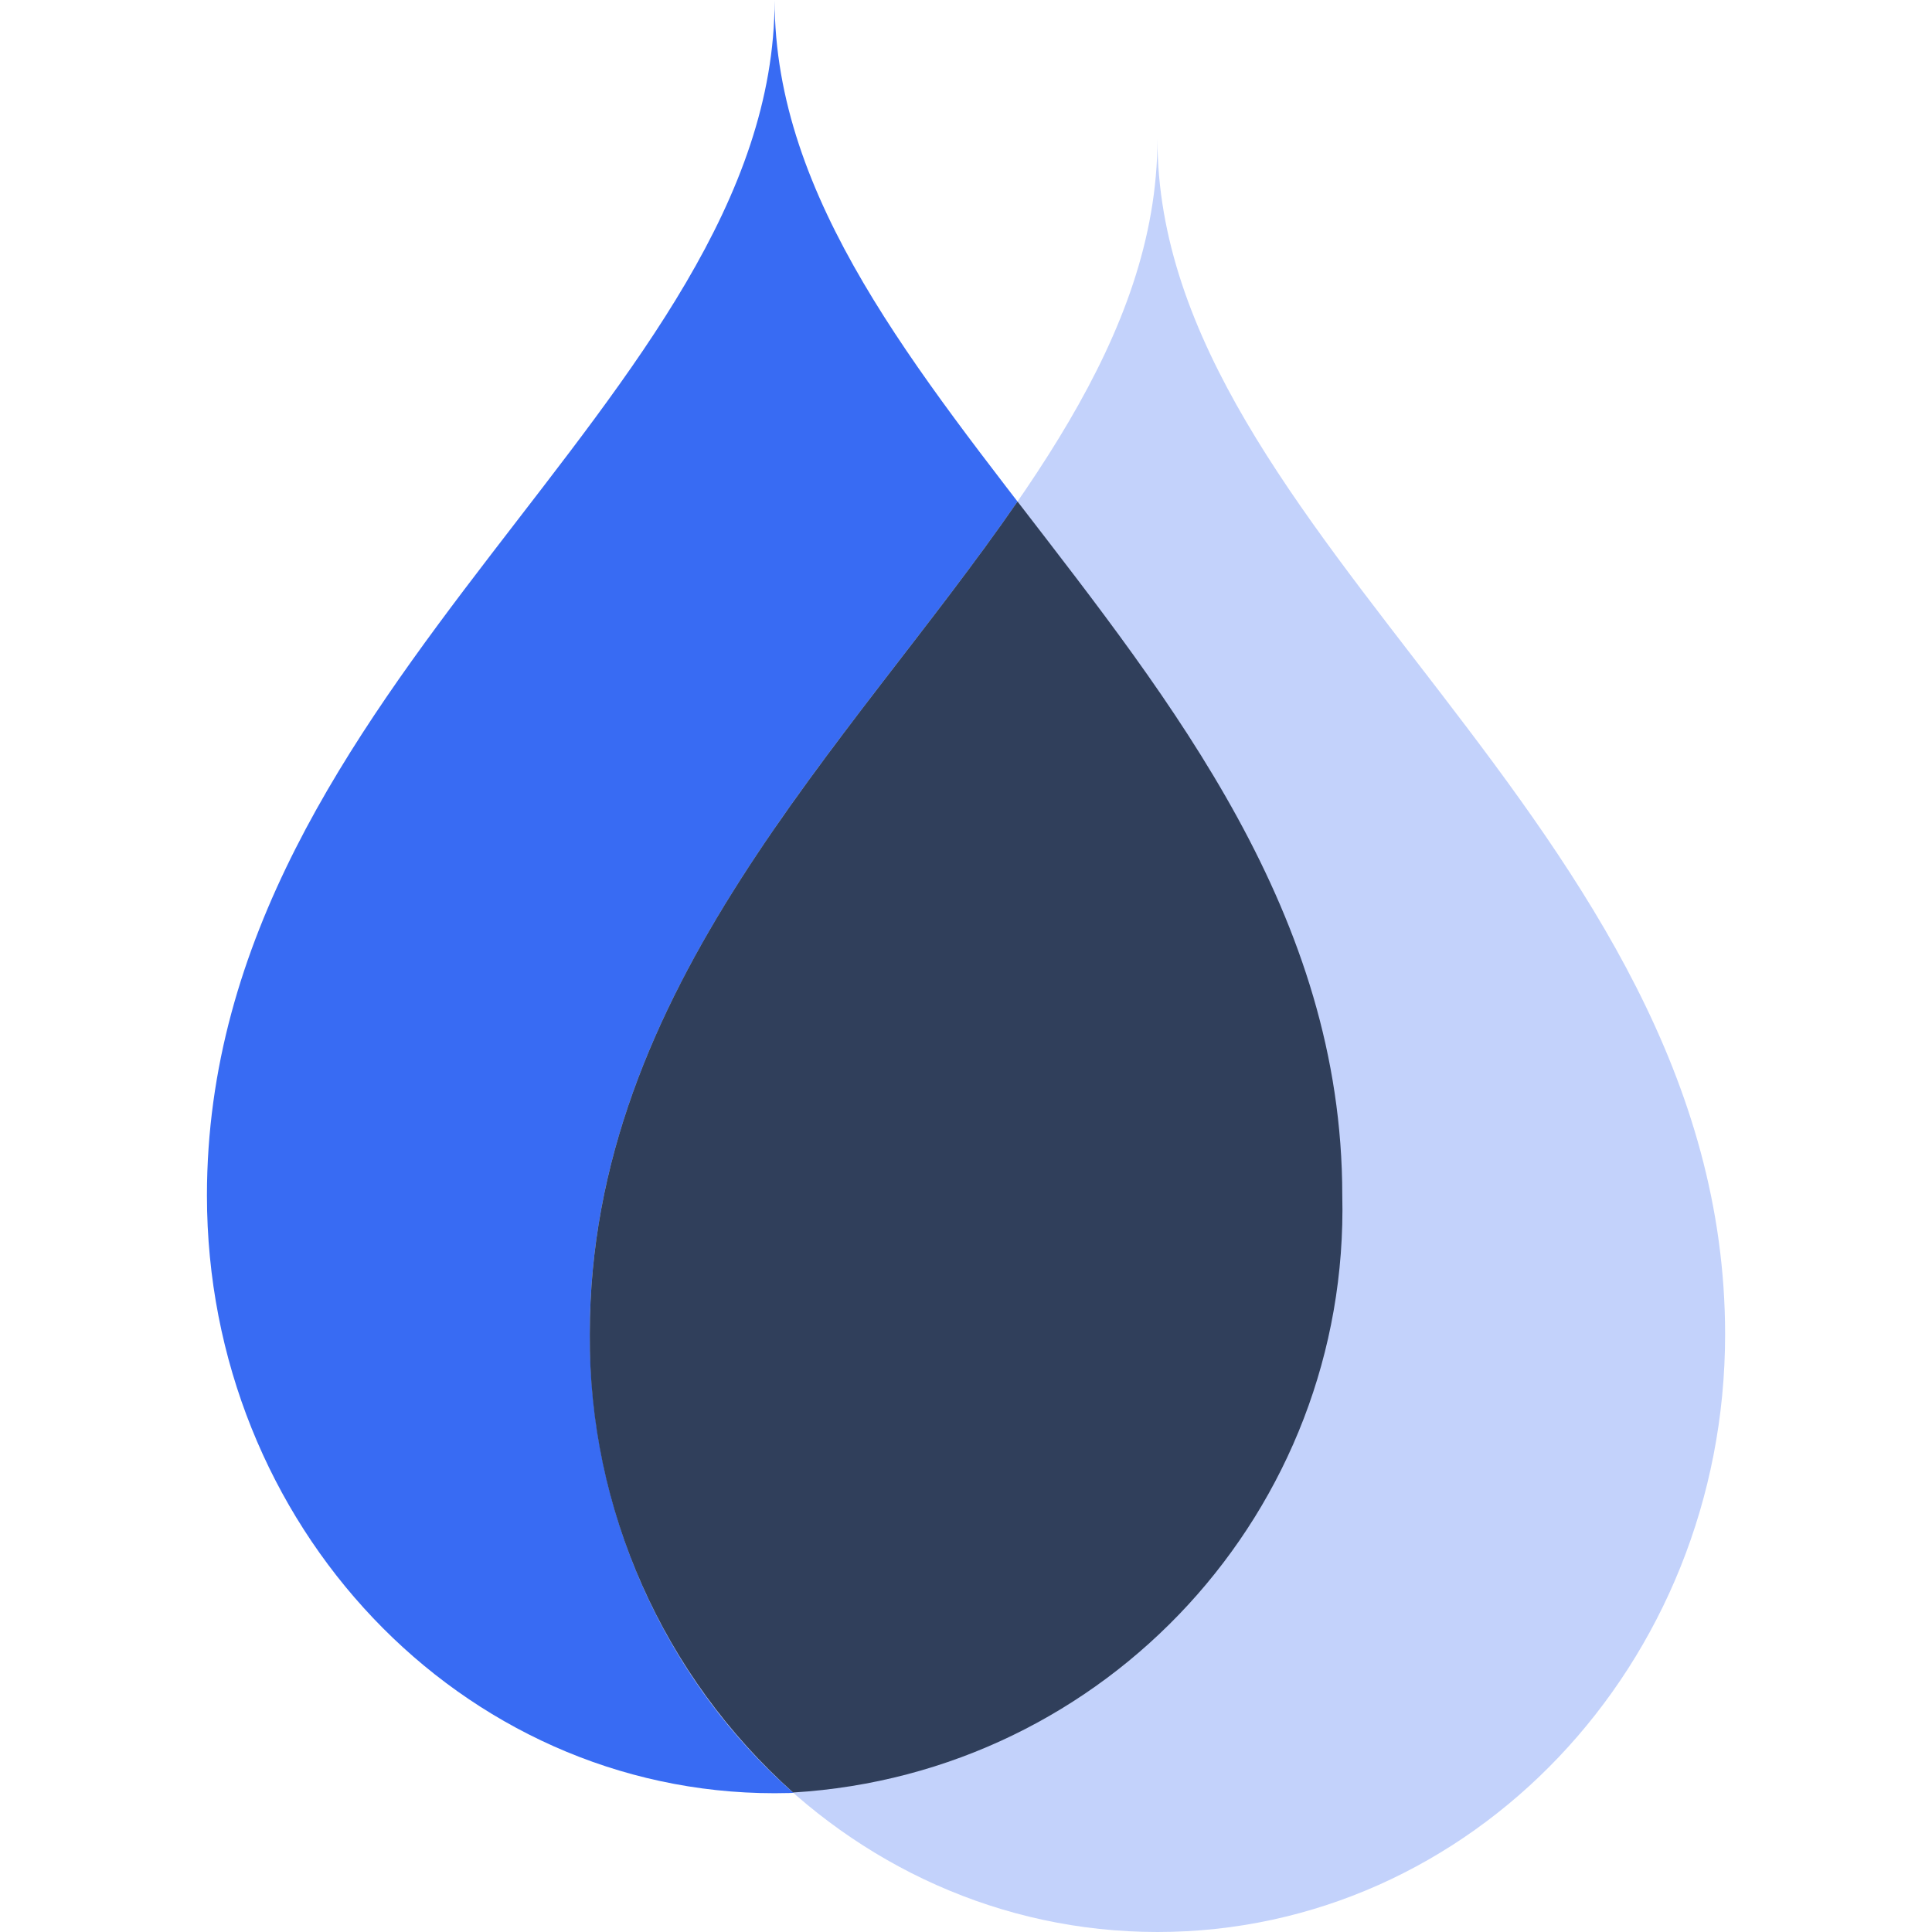
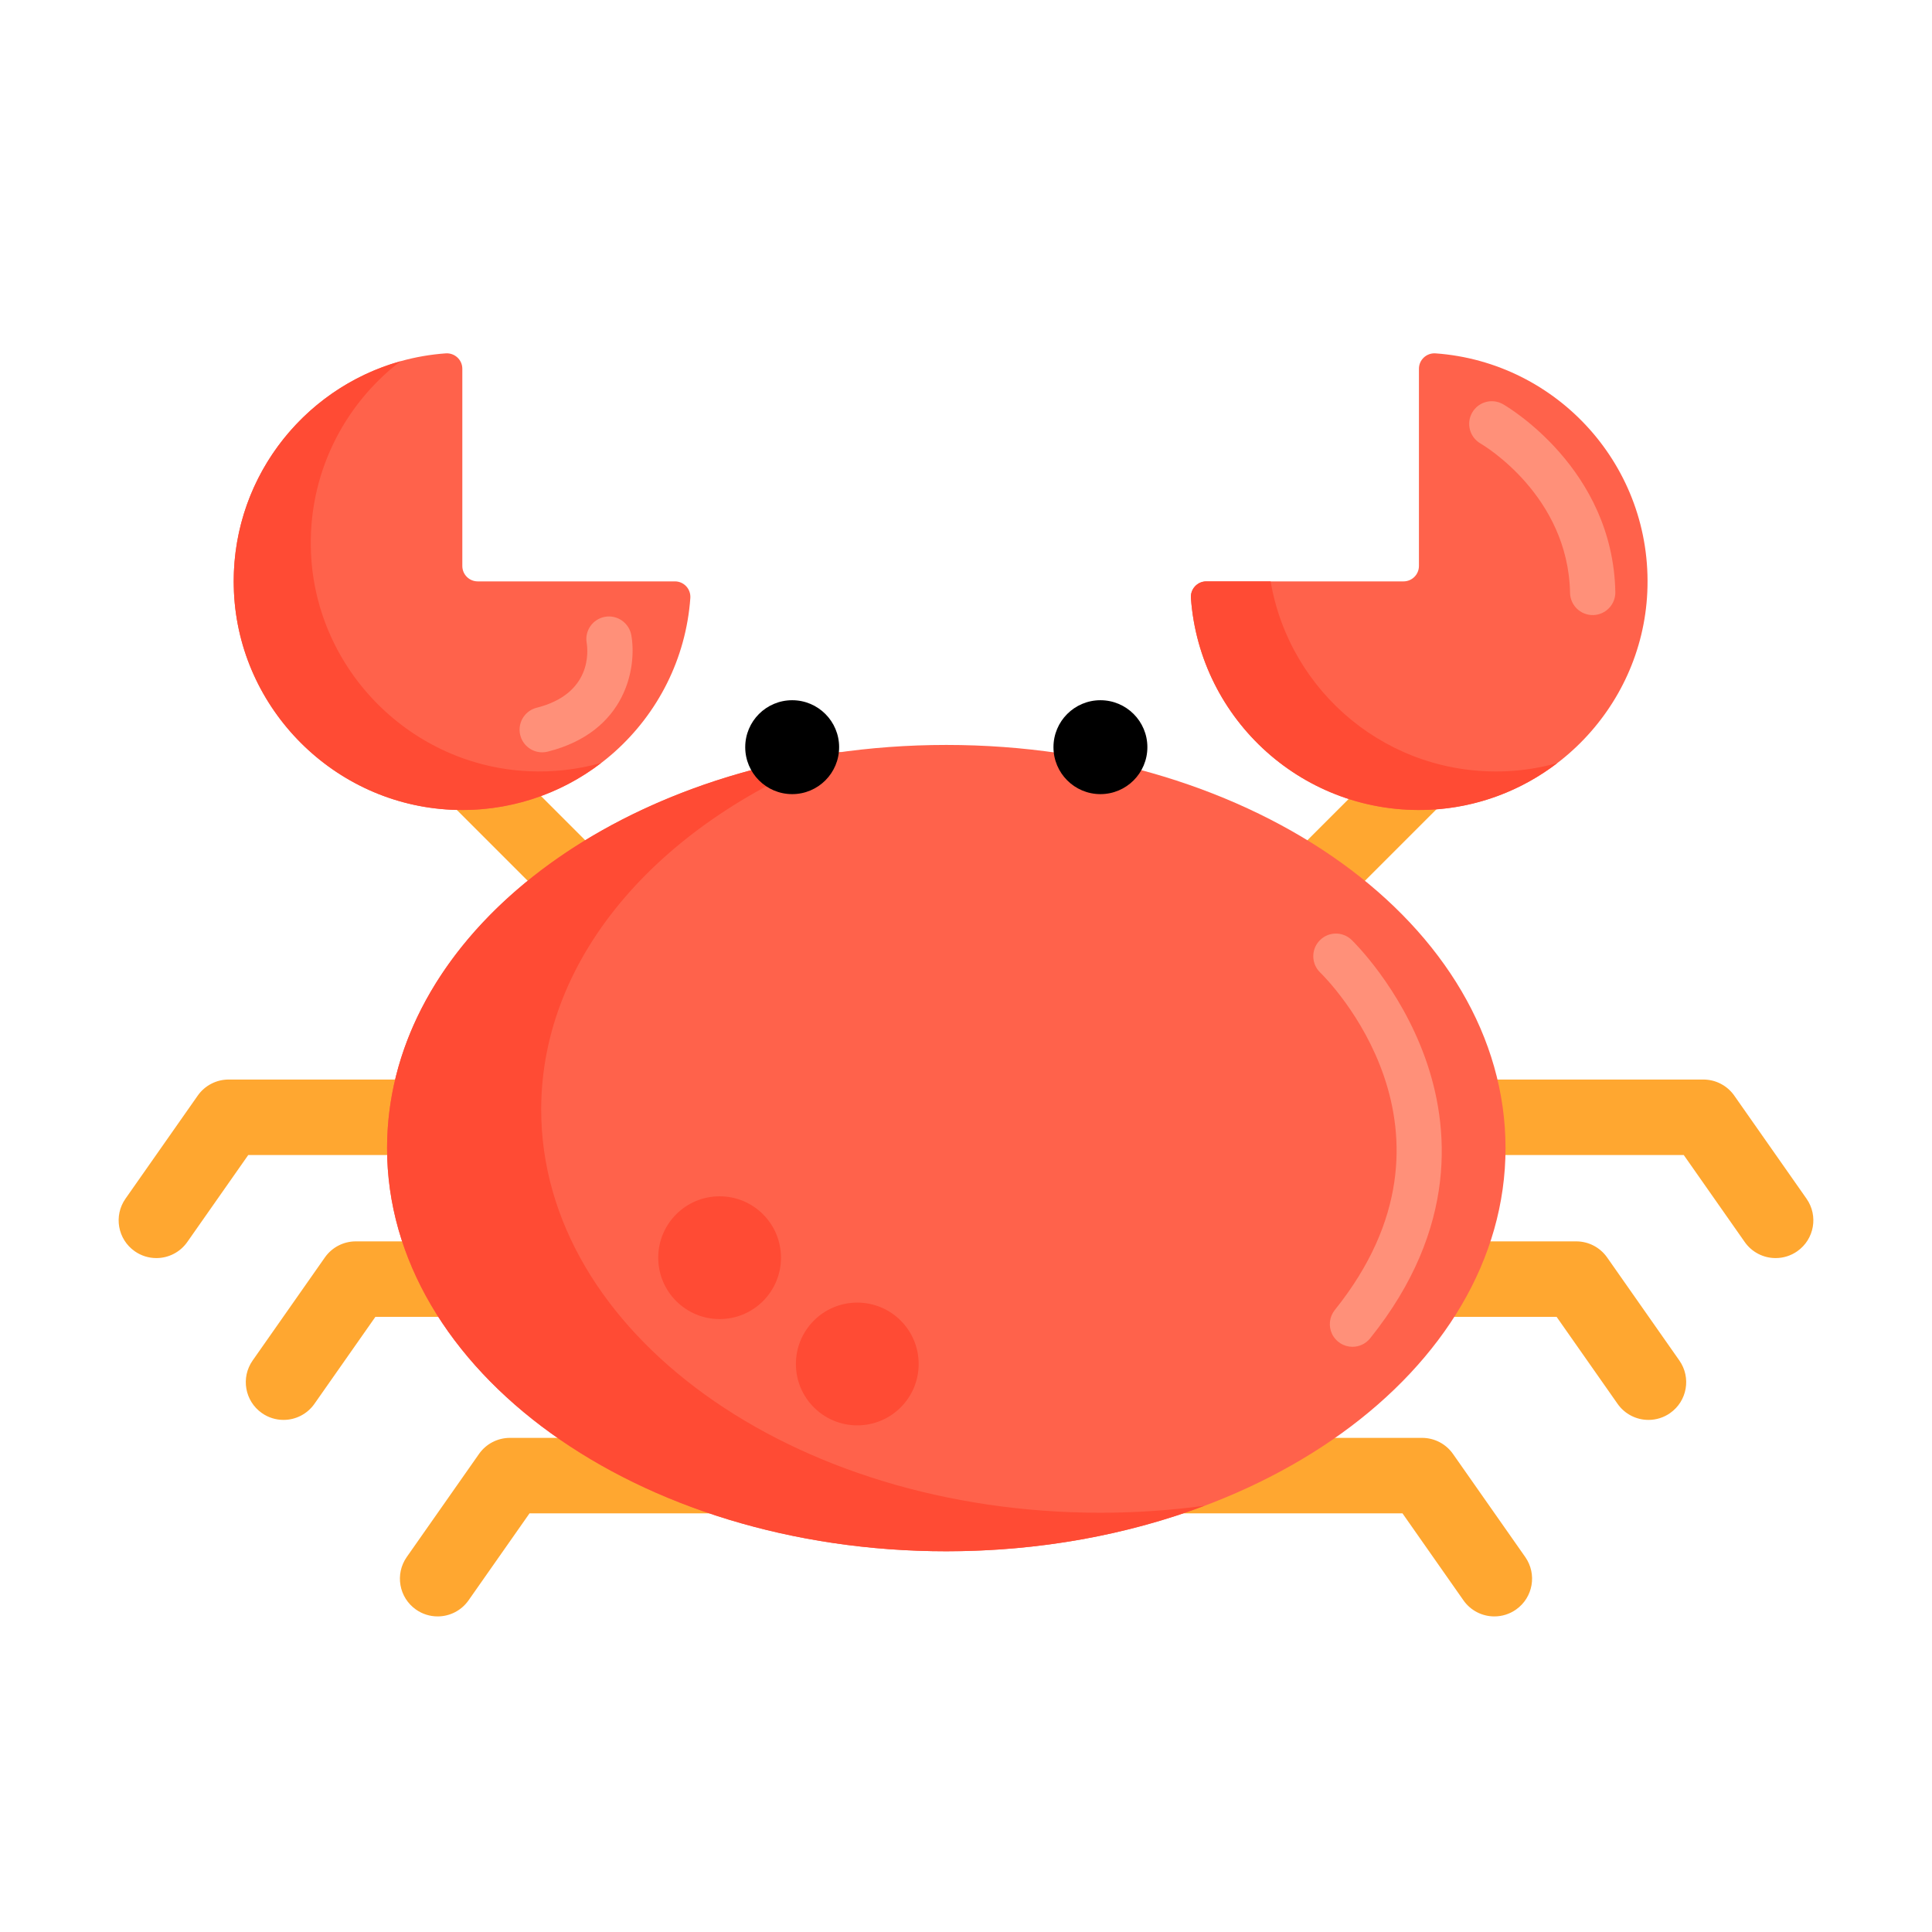
- <svg xmlns="http://www.w3.org/2000/svg" width="32" height="32" class="icon" viewBox="0 0 1024 1024">
-   <path fill="#386BF3" d="M410.558.109c0 210.974-300.876 361.752-300.876 633.548 0 174.943 134.704 316.787 300.876 316.787s300.877-141.817 300.877-316.787C711.408 361.752 410.558 210.974 410.558.109z" />
-   <path fill="#C3D2FB" d="M613.469 73.665c0 211.055-300.877 361.914-300.877 633.547C312.592 882.156 447.296 1024 613.47 1024s300.876-141.817 300.876-316.788C914.29 435.58 613.469 284.72 613.469 73.665z" />
-   <path fill="#303F5B" d="M312.592 707.212c0-183.713 137.636-312.171 226.723-441.39 81.702 106.112 172.12 218.74 172.12 367.726A309.755 309.755 0 0 1 420.36 950.064a323.114 323.114 0 0 1-107.769-242.852z" />
+ <svg xmlns="http://www.w3.org/2000/svg" t="1741518438112" class="icon" viewBox="0 0 1024 1024" version="1.1" p-id="1633" width="200" height="200">
+   <path d="M691.89 498.394L665.896 472.4l105.896-105.894 25.992 25.992zM205.328 392.488l25.994-25.994 105.894 105.896-25.992 25.992z" fill="#FFA730" p-id="1634" />
+   <path d="M760.892 187.292c64.664 4.654 115.274 60.054 112.212 126.58-2.858 62.074-53.242 112.456-115.318 115.312-66.522 3.058-121.918-47.548-126.572-112.212-0.342-4.756 3.384-8.826 8.154-8.826h104.53a8.168 8.168 0 0 0 8.168-8.168V195.446c0-4.77 4.068-8.496 8.826-8.154z" fill="#FF624B" p-id="1635" />
+   <path d="M941.132 666.808a19.98 19.98 0 0 1-16.396-8.522l-32.318-46.108h-119.274c-11.046 0-20-8.954-20-20s8.954-20 20-20h129.678c6.522 0 12.634 3.18 16.378 8.52l38.292 54.628c6.34 9.044 4.146 21.516-4.898 27.858a19.914 19.914 0 0 1-11.462 3.624zM873.74 752.58a19.974 19.974 0 0 1-16.394-8.522l-32.32-46.108h-119.274c-11.046 0-20-8.954-20-20s8.954-20 20-20h129.678a19.996 19.996 0 0 1 16.376 8.52l38.292 54.628c6.34 9.044 4.148 21.516-4.898 27.856a19.892 19.892 0 0 1-11.46 3.626zM792.052 856.732a19.974 19.974 0 0 1-16.394-8.522l-32.32-46.108h-119.274c-11.046 0-20-8.954-20-20s8.954-20 20-20h129.678a19.996 19.996 0 0 1 16.376 8.52l38.292 54.628c6.34 9.044 4.148 21.516-4.898 27.856a19.892 19.892 0 0 1-11.46 3.626zM82.868 666.808a19.914 19.914 0 0 1-11.462-3.624c-9.044-6.34-11.238-18.812-4.898-27.858L104.8 580.698a20.002 20.002 0 0 1 16.378-8.52h129.678c11.046 0 20 8.954 20 20s-8.954 20-20 20H131.582l-32.318 46.108a19.98 19.98 0 0 1-16.396 8.522zM150.26 752.58a19.902 19.902 0 0 1-11.462-3.626c-9.044-6.34-11.238-18.812-4.898-27.856l38.292-54.628a20 20 0 0 1 16.376-8.52h129.678c11.046 0 20 8.954 20 20s-8.954 20-20 20H198.974l-32.32 46.108a19.972 19.972 0 0 1-16.394 8.522zM231.948 856.732a19.902 19.902 0 0 1-11.462-3.626c-9.044-6.34-11.238-18.812-4.898-27.856l38.292-54.628a20 20 0 0 1 16.376-8.52h129.678c11.046 0 20 8.954 20 20s-8.954 20-20 20H280.66l-32.32 46.108a19.976 19.976 0 0 1-16.392 8.522z" fill="#FFA730" p-id="1636" />
+   <path d="M205.156 608.52a296.402 213.686 0 1 0 592.804 0 296.402 213.686 0 1 0-592.804 0Z" fill="#FF624B" p-id="1637" />
+   <path d="M583.246 801.784c-163.698 0-296.402-95.672-296.402-213.686 0-82.392 64.688-153.88 159.438-189.538-137.278 18.67-241.126 105.566-241.126 209.96 0 118.014 132.704 213.686 296.402 213.686 49.414 0 95.996-8.73 136.964-24.148a410.252 410.252 0 0 1-55.276 3.726z" fill="#FF4B34" p-id="1638" />
+   <path d="M236.214 187.292c-64.664 4.654-115.274 60.054-112.212 126.58 2.858 62.074 53.242 112.456 115.318 115.312 66.522 3.058 121.918-47.548 126.572-112.212 0.342-4.756-3.384-8.826-8.154-8.826h-104.53a8.168 8.168 0 0 1-8.168-8.168V195.446c0-4.77-4.068-8.496-8.826-8.154z" fill="#FF624B" p-id="1639" />
+   <path d="M280.164 408.762c-62.074-2.856-112.46-53.236-115.318-115.312-1.914-41.554 17.116-78.766 47.43-101.982-52.744 14.78-90.946 64.35-88.274 122.404 2.858 62.076 53.242 112.456 115.318 115.312 29.884 1.374 57.502-8.106 79.304-24.802a121.668 121.668 0 0 1-38.46 4.38zM798.63 408.762c-62.49 2.872-115.152-41.612-125.168-100.616h-34.096c-4.77 0-8.496 4.068-8.154 8.824 4.654 64.664 60.05 115.27 126.572 112.212 25.302-1.164 48.66-10.228 67.65-24.758a119.538 119.538 0 0 1-26.804 4.338z" fill="#FF4B34" p-id="1640" />
+   <path d="M716.826 713.834a12 12 0 0 1-9.348-19.512c76.382-95.134-4.3-175.518-7.772-178.894a12.006 12.006 0 0 1-0.266-16.958 11.988 11.988 0 0 1 16.94-0.302c1.034 0.996 25.484 24.848 39.028 62.668 12.666 35.376 17.88 89.856-29.214 148.512a11.99 11.99 0 0 1-9.368 4.486zM844.154 326.004a12 12 0 0 1-11.994-11.768c-0.998-51.496-45.602-78.092-47.5-79.2-5.712-3.332-7.668-10.666-4.354-16.388a11.98 11.98 0 0 1 16.35-4.398c2.378 1.366 58.236 34.228 59.5 99.522a12 12 0 0 1-11.766 12.23l-0.236 0.002z" fill="#FF9079" p-id="1641" />
+   <path d="M381.41 666.6m-32.534 0a32.534 32.534 0 1 0 65.068 0 32.534 32.534 0 1 0-65.068 0Z" fill="#FF4B34" p-id="1642" />
+   <path d="M454.378 722.938m-32.534 0a32.534 32.534 0 1 0 65.068 0 32.534 32.534 0 1 0-65.068 0Z" fill="#FF4B34" p-id="1643" />
+   <path d="M583.246 396.018m-24.886 0a24.886 24.886 0 1 0 49.772 0 24.886 24.886 0 1 0-49.772 0Z" p-id="1644" />
+   <path d="M419.87 396.018m-24.886 0a24.886 24.886 0 1 0 49.772 0 24.886 24.886 0 1 0-49.772 0Z" p-id="1645" />
+   <path d="M287.392 398.748a12 12 0 0 1-2.928-23.638c29.228-7.378 27.204-29.886 26.502-34.324-1.164-6.524 3.192-12.702 9.716-13.866 6.526-1.156 12.768 3.238 13.93 9.762 2.982 16.72-2.434 51.134-44.276 61.696a11.948 11.948 0 0 1-2.944 0.37z" fill="#FF9079" p-id="1646" />
</svg>
